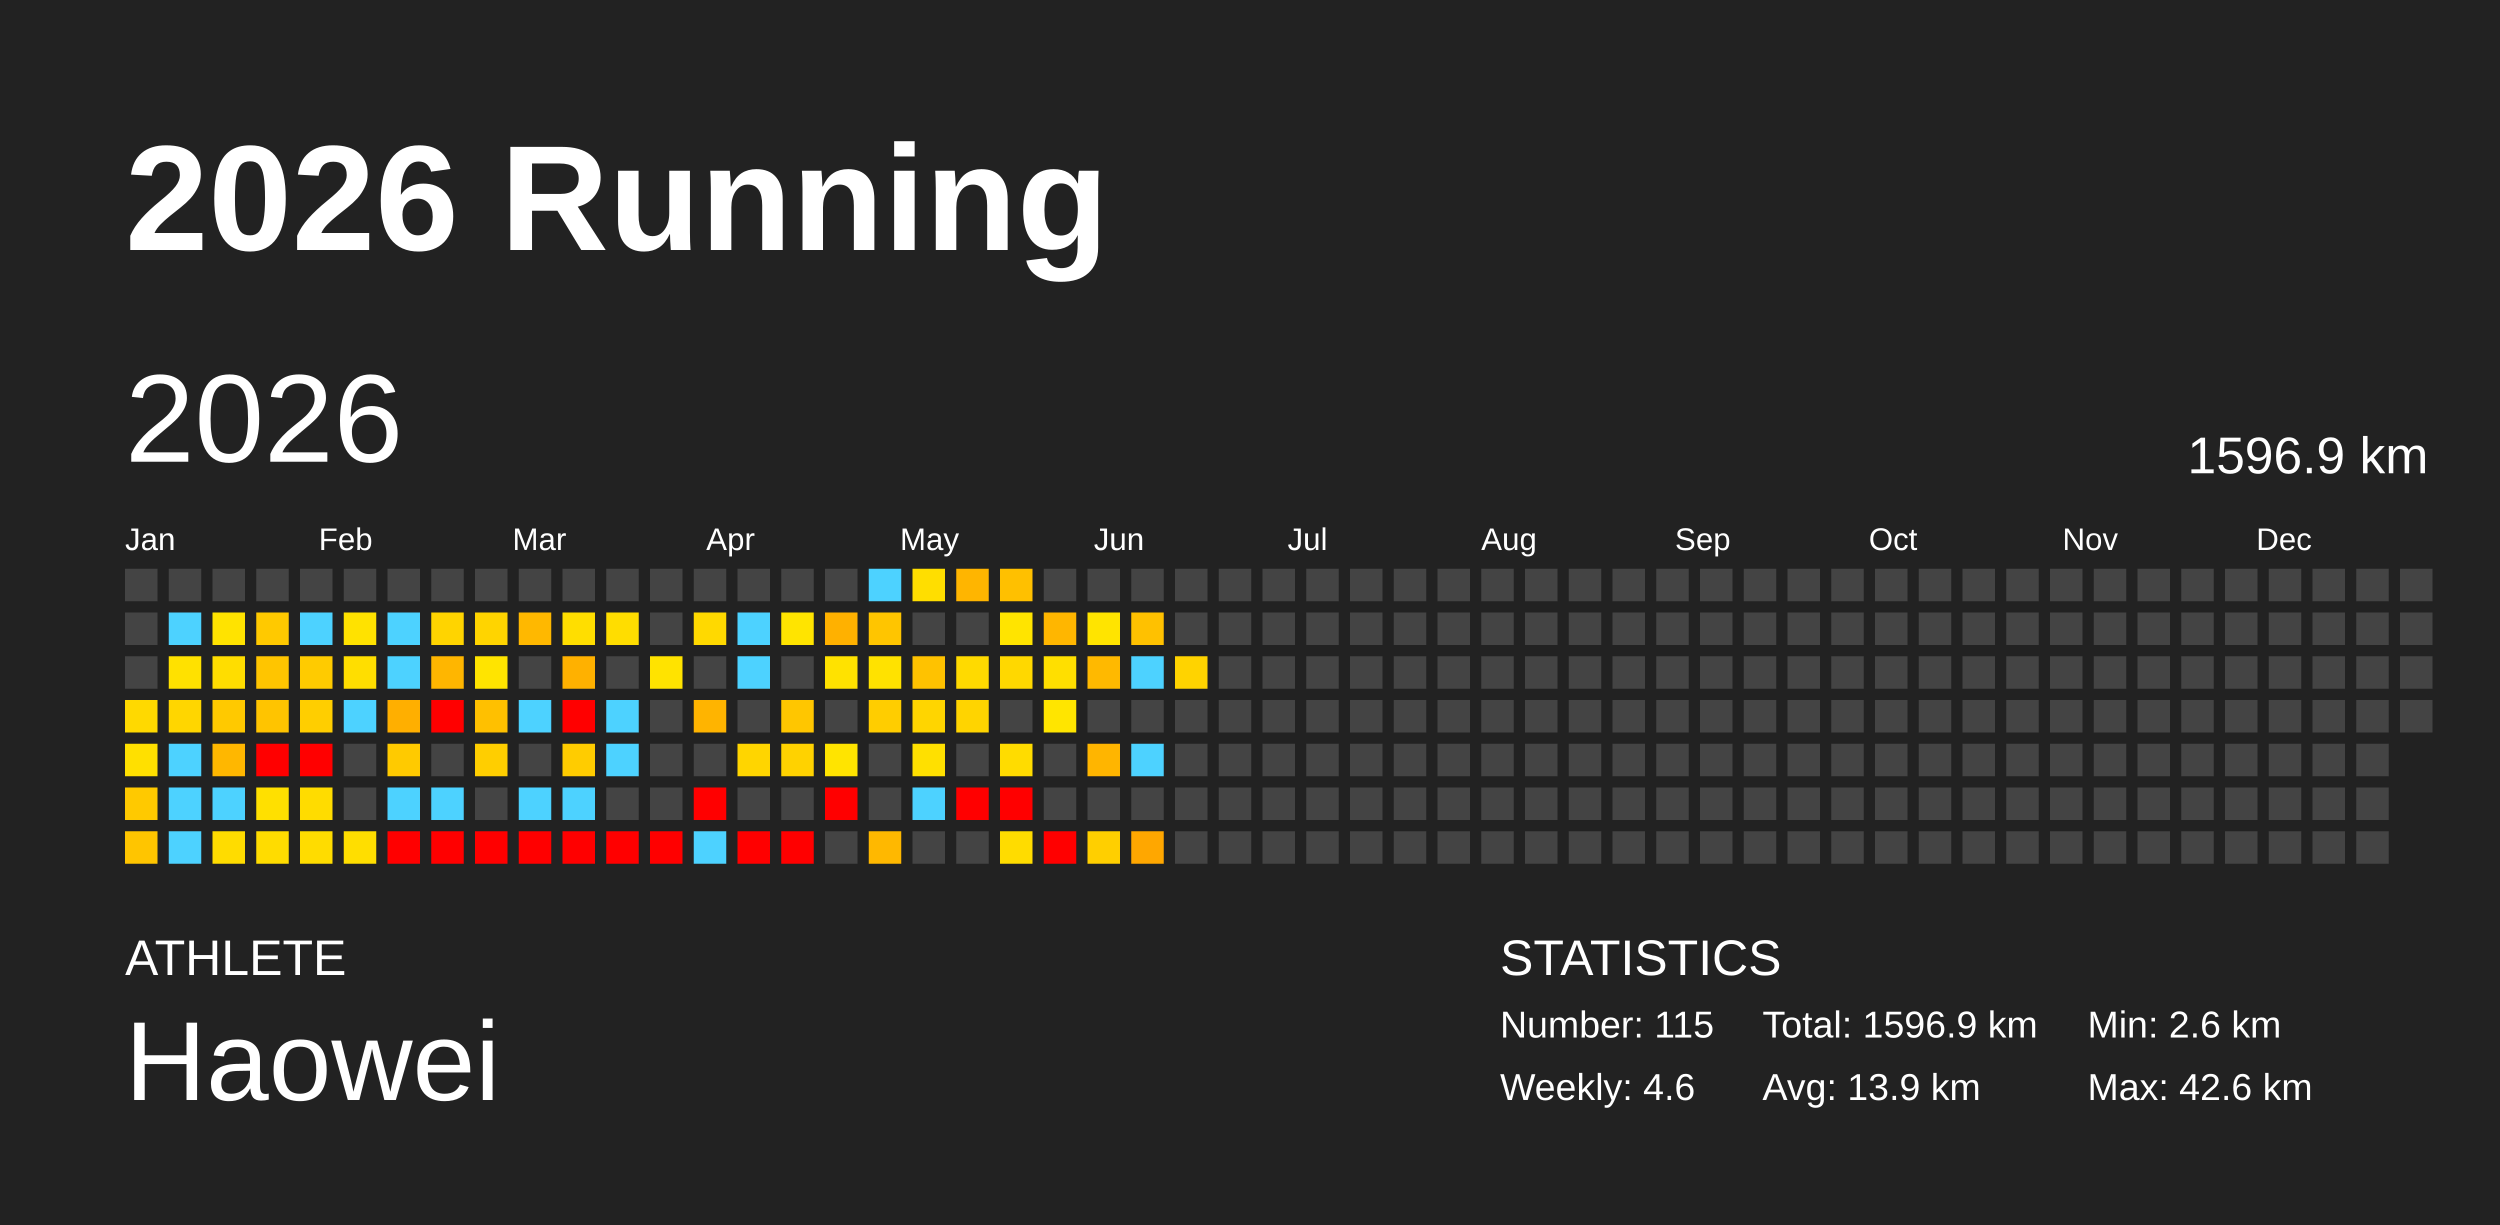
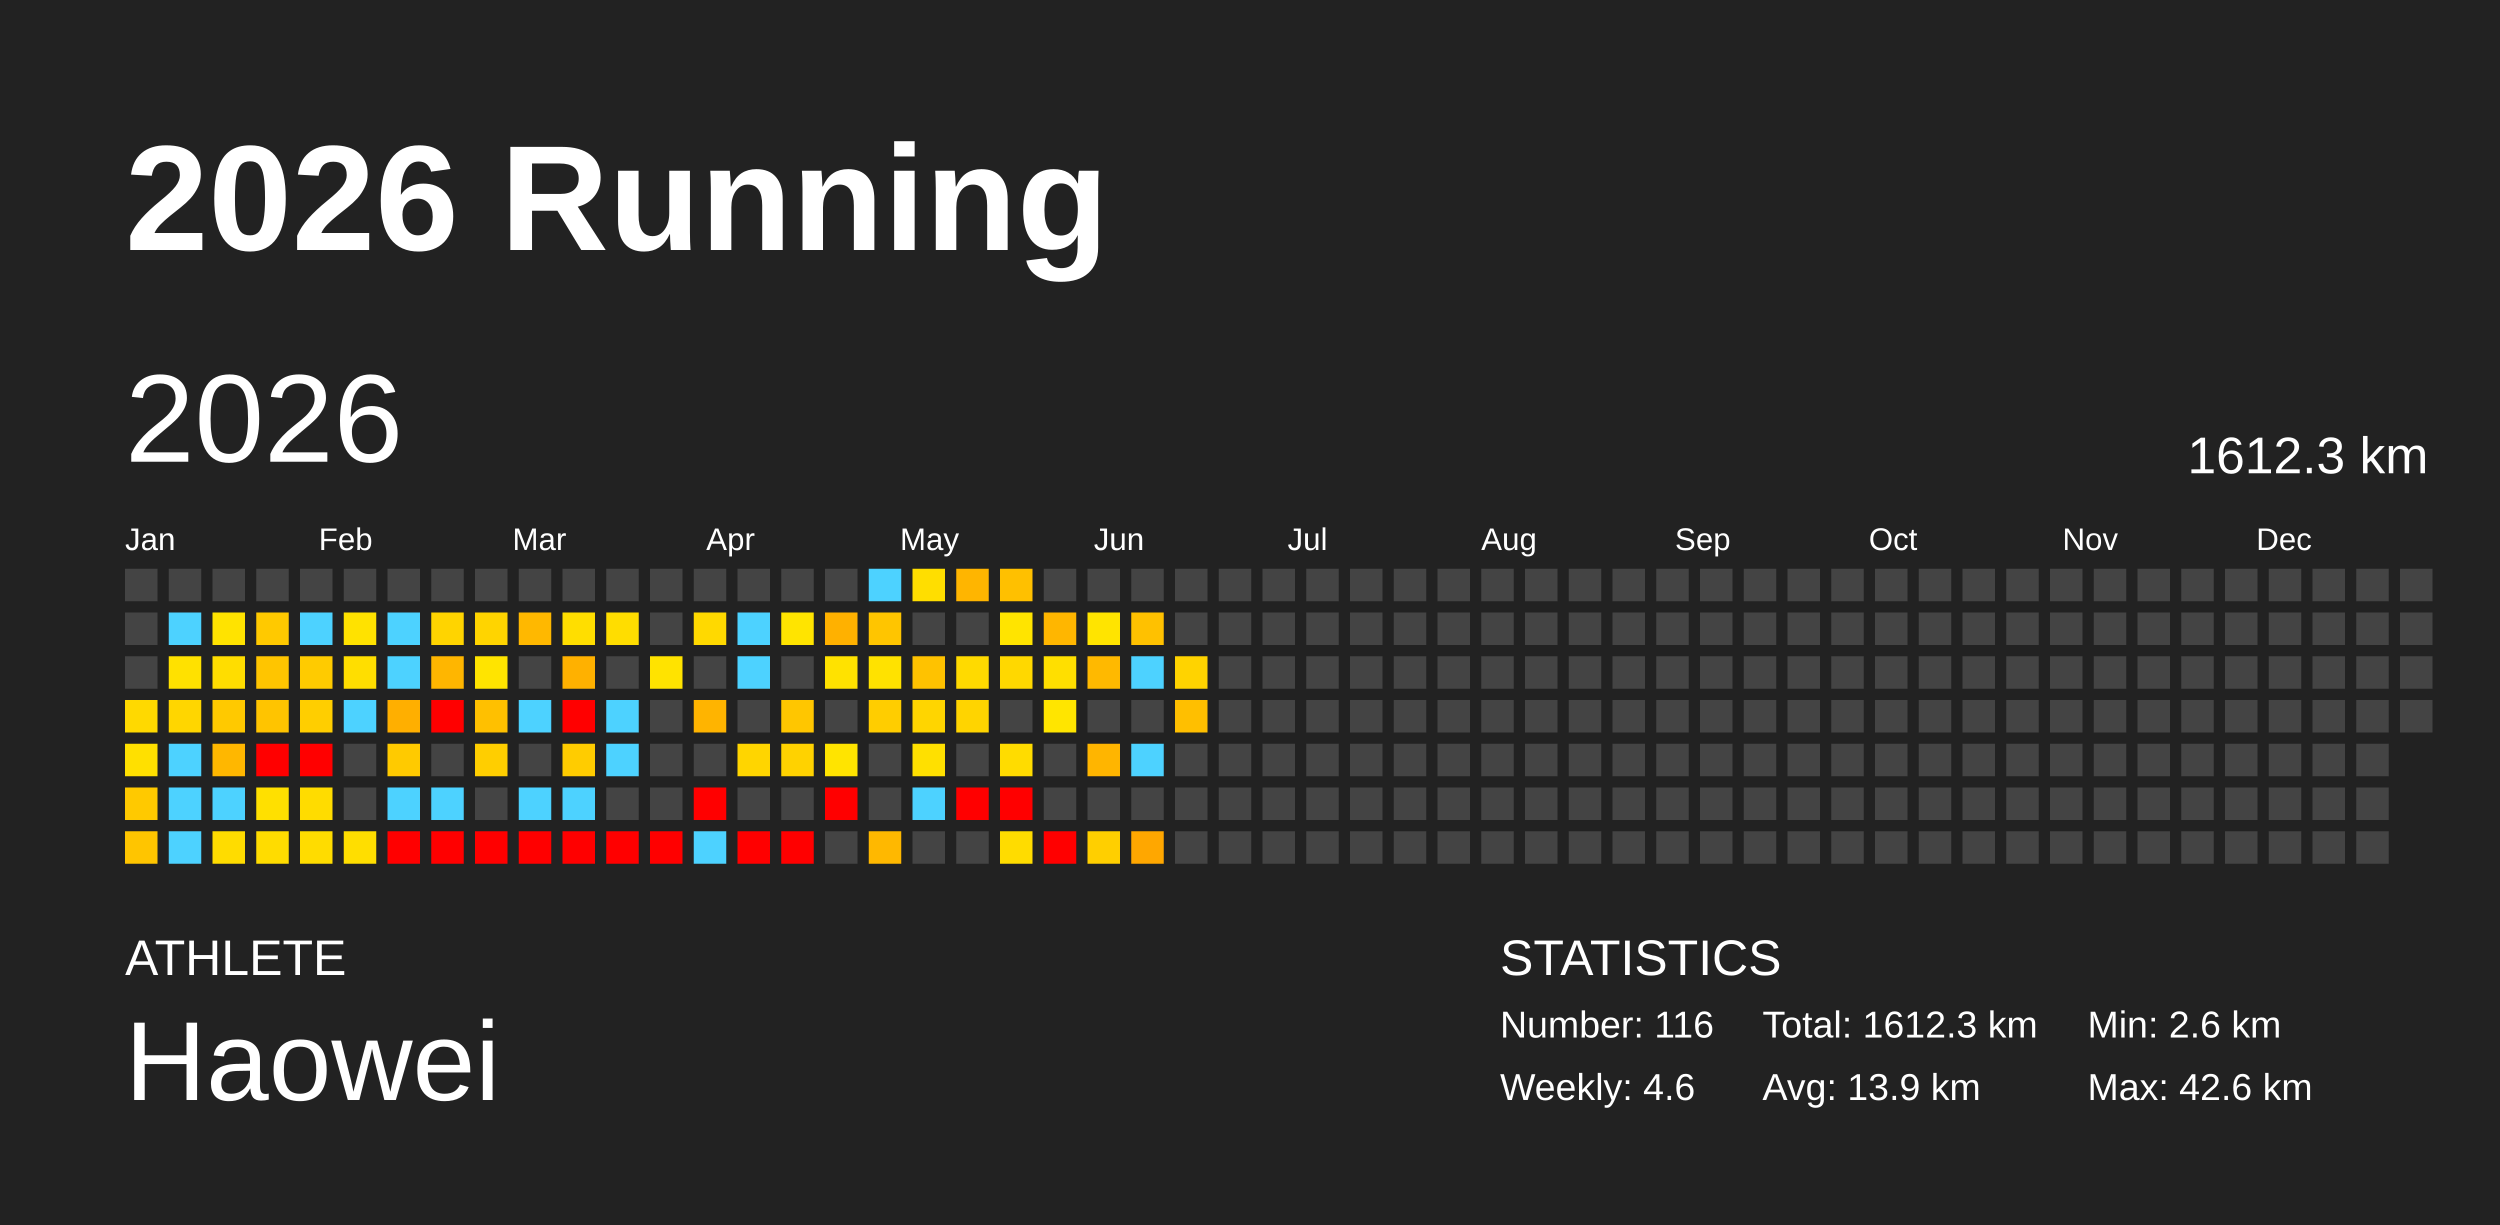
<svg xmlns="http://www.w3.org/2000/svg" baseProfile="full" height="98mm" version="1.1" viewBox="0,0,200,98" width="200mm">
  <defs />
  <rect fill="#222222" height="98" width="200" x="0" y="0" />
  <text fill="#FFFFFF" style="font-size:12px; font-family:Arial; font-weight:bold;" x="10" y="20">2026 Running</text>
  <text fill="#FFFFFF" style="font-size:4px; font-family:Arial" x="10" y="78">ATHLETE</text>
  <text fill="#FFFFFF" style="font-size:9px; font-family:Arial" x="10" y="88">Haowei</text>
  <text fill="#FFFFFF" style="font-size:4px; font-family:Arial" x="120" y="78">STATISTICS</text>
-   <text fill="#FFFFFF" style="font-size:3px; font-family:Arial" x="120" y="83">Number: 115</text>
+   <text fill="#FFFFFF" style="font-size:3px; font-family:Arial" x="120" y="83">Number: 116</text>
  <text fill="#FFFFFF" style="font-size:3px; font-family:Arial" x="120" y="88">Weekly: 4.6</text>
-   <text fill="#FFFFFF" style="font-size:3px; font-family:Arial" x="141" y="83">Total: 1596.9 km</text>
+   <text fill="#FFFFFF" style="font-size:3px; font-family:Arial" x="141" y="83">Total: 1612.3 km</text>
  <text fill="#FFFFFF" style="font-size:3px; font-family:Arial" x="141" y="88">Avg: 13.9 km</text>
  <text fill="#FFFFFF" style="font-size:3px; font-family:Arial" x="167" y="83">Min: 2.6 km</text>
  <text fill="#FFFFFF" style="font-size:3px; font-family:Arial" x="167" y="88">Max: 42.6 km</text>
  <text dominant-baseline="hanging" fill="#FFFFFF" style="font-size:10.0px; font-family:Arial;" x="10" y="30">2026</text>
-   <text dominant-baseline="hanging" fill="#FFFFFF" style="font-size:4.125px; font-family:Arial;" x="175" y="35">1596.9 km</text>
+   <text dominant-baseline="hanging" fill="#FFFFFF" style="font-size:4.125px; font-family:Arial;" x="175" y="35">1612.3 km</text>
  <text fill="#FFFFFF" style="font-size:2.5px; font-family:Arial" x="10.0" y="44">Jan</text>
  <text fill="#FFFFFF" style="font-size:2.5px; font-family:Arial" x="25.5" y="44">Feb</text>
  <text fill="#FFFFFF" style="font-size:2.5px; font-family:Arial" x="41.0" y="44">Mar</text>
  <text fill="#FFFFFF" style="font-size:2.5px; font-family:Arial" x="56.5" y="44">Apr</text>
  <text fill="#FFFFFF" style="font-size:2.5px; font-family:Arial" x="72.0" y="44">May</text>
  <text fill="#FFFFFF" style="font-size:2.5px; font-family:Arial" x="87.5" y="44">Jun</text>
  <text fill="#FFFFFF" style="font-size:2.5px; font-family:Arial" x="103.0" y="44">Jul</text>
  <text fill="#FFFFFF" style="font-size:2.5px; font-family:Arial" x="118.5" y="44">Aug</text>
  <text fill="#FFFFFF" style="font-size:2.5px; font-family:Arial" x="134.0" y="44">Sep</text>
  <text fill="#FFFFFF" style="font-size:2.5px; font-family:Arial" x="149.5" y="44">Oct</text>
  <text fill="#FFFFFF" style="font-size:2.5px; font-family:Arial" x="165.0" y="44">Nov</text>
  <text fill="#FFFFFF" style="font-size:2.5px; font-family:Arial" x="180.5" y="44">Dec</text>
  <rect fill="#444444" height="2.6" width="2.6" x="10.0" y="45.5" />
  <rect fill="#444444" height="2.6" width="2.6" x="10.0" y="49.0" />
  <rect fill="#444444" height="2.6" width="2.6" x="10.0" y="52.5" />
  <rect fill="#ffd900" height="2.6" width="2.6" x="10.0" y="56.0" />
  <rect fill="#ffe000" height="2.6" width="2.6" x="10.0" y="59.5" />
  <rect fill="#ffc900" height="2.6" width="2.6" x="10.0" y="63.0" />
  <rect fill="#ffc500" height="2.6" width="2.6" x="10.0" y="66.5" />
  <rect fill="#444444" height="2.6" width="2.6" x="13.5" y="45.5" />
  <rect fill="#4dd2ff" height="2.6" width="2.6" x="13.5" y="49.0" />
  <rect fill="#ffe100" height="2.6" width="2.6" x="13.5" y="52.5" />
  <rect fill="#ffd600" height="2.6" width="2.6" x="13.5" y="56.0" />
  <rect fill="#4dd2ff" height="2.6" width="2.6" x="13.5" y="59.5" />
  <rect fill="#4dd2ff" height="2.6" width="2.6" x="13.5" y="63.0" />
  <rect fill="#4dd2ff" height="2.6" width="2.6" x="13.5" y="66.5" />
  <rect fill="#444444" height="2.6" width="2.6" x="17.0" y="45.5" />
  <rect fill="#ffe300" height="2.6" width="2.6" x="17.0" y="49.0" />
  <rect fill="#ffdd00" height="2.6" width="2.6" x="17.0" y="52.5" />
  <rect fill="#ffc900" height="2.6" width="2.6" x="17.0" y="56.0" />
  <rect fill="#ffb700" height="2.6" width="2.6" x="17.0" y="59.5" />
  <rect fill="#4dd2ff" height="2.6" width="2.6" x="17.0" y="63.0" />
  <rect fill="#ffdc00" height="2.6" width="2.6" x="17.0" y="66.5" />
  <rect fill="#444444" height="2.6" width="2.6" x="20.5" y="45.5" />
  <rect fill="#ffc900" height="2.6" width="2.6" x="20.5" y="49.0" />
  <rect fill="#ffc500" height="2.6" width="2.6" x="20.5" y="52.5" />
  <rect fill="#ffc400" height="2.6" width="2.6" x="20.5" y="56.0" />
  <rect fill="red" height="2.6" width="2.6" x="20.5" y="59.5" />
  <rect fill="#ffe000" height="2.6" width="2.6" x="20.5" y="63.0" />
  <rect fill="#ffdc00" height="2.6" width="2.6" x="20.5" y="66.5" />
  <rect fill="#444444" height="2.6" width="2.6" x="24.0" y="45.5" />
  <rect fill="#4dd2ff" height="2.6" width="2.6" x="24.0" y="49.0" />
  <rect fill="#ffcb00" height="2.6" width="2.6" x="24.0" y="52.5" />
  <rect fill="#ffce00" height="2.6" width="2.6" x="24.0" y="56.0" />
  <rect fill="red" height="2.6" width="2.6" x="24.0" y="59.5" />
  <rect fill="#ffdc00" height="2.6" width="2.6" x="24.0" y="63.0" />
  <rect fill="#ffdc00" height="2.6" width="2.6" x="24.0" y="66.5" />
  <rect fill="#444444" height="2.6" width="2.6" x="27.5" y="45.5" />
  <rect fill="#ffe200" height="2.6" width="2.6" x="27.5" y="49.0" />
  <rect fill="#ffde00" height="2.6" width="2.6" x="27.5" y="52.5" />
  <rect fill="#4dd2ff" height="2.6" width="2.6" x="27.5" y="56.0" />
  <rect fill="#444444" height="2.6" width="2.6" x="27.5" y="59.5" />
  <rect fill="#444444" height="2.6" width="2.6" x="27.5" y="63.0" />
  <rect fill="#ffde00" height="2.6" width="2.6" x="27.5" y="66.5" />
  <rect fill="#444444" height="2.6" width="2.6" x="31.0" y="45.5" />
  <rect fill="#4dd2ff" height="2.6" width="2.6" x="31.0" y="49.0" />
  <rect fill="#4dd2ff" height="2.6" width="2.6" x="31.0" y="52.5" />
  <rect fill="#ffaf00" height="2.6" width="2.6" x="31.0" y="56.0" />
  <rect fill="#ffca00" height="2.6" width="2.6" x="31.0" y="59.5" />
  <rect fill="#4dd2ff" height="2.6" width="2.6" x="31.0" y="63.0" />
  <rect fill="red" height="2.6" width="2.6" x="31.0" y="66.5" />
  <rect fill="#444444" height="2.6" width="2.6" x="34.5" y="45.5" />
  <rect fill="#ffd400" height="2.6" width="2.6" x="34.5" y="49.0" />
  <rect fill="#ffb600" height="2.6" width="2.6" x="34.5" y="52.5" />
  <rect fill="red" height="2.6" width="2.6" x="34.5" y="56.0" />
  <rect fill="#444444" height="2.6" width="2.6" x="34.5" y="59.5" />
  <rect fill="#4dd2ff" height="2.6" width="2.6" x="34.5" y="63.0" />
  <rect fill="red" height="2.6" width="2.6" x="34.5" y="66.5" />
  <rect fill="#444444" height="2.6" width="2.6" x="38.0" y="45.5" />
  <rect fill="#ffd400" height="2.6" width="2.6" x="38.0" y="49.0" />
  <rect fill="#ffe400" height="2.6" width="2.6" x="38.0" y="52.5" />
  <rect fill="#ffc000" height="2.6" width="2.6" x="38.0" y="56.0" />
  <rect fill="#ffce00" height="2.6" width="2.6" x="38.0" y="59.5" />
  <rect fill="#444444" height="2.6" width="2.6" x="38.0" y="63.0" />
  <rect fill="red" height="2.6" width="2.6" x="38.0" y="66.5" />
  <rect fill="#444444" height="2.6" width="2.6" x="41.5" y="45.5" />
  <rect fill="#ffb800" height="2.6" width="2.6" x="41.5" y="49.0" />
  <rect fill="#444444" height="2.6" width="2.6" x="41.5" y="52.5" />
  <rect fill="#4dd2ff" height="2.6" width="2.6" x="41.5" y="56.0" />
  <rect fill="#444444" height="2.6" width="2.6" x="41.5" y="59.5" />
  <rect fill="#4dd2ff" height="2.6" width="2.6" x="41.5" y="63.0" />
  <rect fill="red" height="2.6" width="2.6" x="41.5" y="66.5" />
  <rect fill="#444444" height="2.6" width="2.6" x="45.0" y="45.5" />
  <rect fill="#ffde00" height="2.6" width="2.6" x="45.0" y="49.0" />
  <rect fill="#ffb100" height="2.6" width="2.6" x="45.0" y="52.5" />
  <rect fill="red" height="2.6" width="2.6" x="45.0" y="56.0" />
  <rect fill="#ffcc00" height="2.6" width="2.6" x="45.0" y="59.5" />
  <rect fill="#4dd2ff" height="2.6" width="2.6" x="45.0" y="63.0" />
  <rect fill="red" height="2.6" width="2.6" x="45.0" y="66.5" />
  <rect fill="#444444" height="2.6" width="2.6" x="48.5" y="45.5" />
  <rect fill="#ffdd00" height="2.6" width="2.6" x="48.5" y="49.0" />
  <rect fill="#444444" height="2.6" width="2.6" x="48.5" y="52.5" />
  <rect fill="#4dd2ff" height="2.6" width="2.6" x="48.5" y="56.0" />
  <rect fill="#4dd2ff" height="2.6" width="2.6" x="48.5" y="59.5" />
  <rect fill="#444444" height="2.6" width="2.6" x="48.5" y="63.0" />
  <rect fill="red" height="2.6" width="2.6" x="48.5" y="66.5" />
  <rect fill="#444444" height="2.6" width="2.6" x="52.0" y="45.5" />
  <rect fill="#444444" height="2.6" width="2.6" x="52.0" y="49.0" />
  <rect fill="#ffe300" height="2.6" width="2.6" x="52.0" y="52.5" />
  <rect fill="#444444" height="2.6" width="2.6" x="52.0" y="56.0" />
  <rect fill="#444444" height="2.6" width="2.6" x="52.0" y="59.5" />
  <rect fill="#444444" height="2.6" width="2.6" x="52.0" y="63.0" />
  <rect fill="red" height="2.6" width="2.6" x="52.0" y="66.5" />
  <rect fill="#444444" height="2.6" width="2.6" x="55.5" y="45.5" />
  <rect fill="#ffd900" height="2.6" width="2.6" x="55.5" y="49.0" />
  <rect fill="#444444" height="2.6" width="2.6" x="55.5" y="52.5" />
  <rect fill="#ffb400" height="2.6" width="2.6" x="55.5" y="56.0" />
  <rect fill="#444444" height="2.6" width="2.6" x="55.5" y="59.5" />
  <rect fill="red" height="2.6" width="2.6" x="55.5" y="63.0" />
  <rect fill="#4dd2ff" height="2.6" width="2.6" x="55.5" y="66.5" />
  <rect fill="#444444" height="2.6" width="2.6" x="59.0" y="45.5" />
  <rect fill="#4dd2ff" height="2.6" width="2.6" x="59.0" y="49.0" />
  <rect fill="#4dd2ff" height="2.6" width="2.6" x="59.0" y="52.5" />
  <rect fill="#444444" height="2.6" width="2.6" x="59.0" y="56.0" />
  <rect fill="#ffd500" height="2.6" width="2.6" x="59.0" y="59.5" />
  <rect fill="#444444" height="2.6" width="2.6" x="59.0" y="63.0" />
  <rect fill="red" height="2.6" width="2.6" x="59.0" y="66.5" />
  <rect fill="#444444" height="2.6" width="2.6" x="62.5" y="45.5" />
  <rect fill="#ffe400" height="2.6" width="2.6" x="62.5" y="49.0" />
  <rect fill="#444444" height="2.6" width="2.6" x="62.5" y="52.5" />
  <rect fill="#ffc600" height="2.6" width="2.6" x="62.5" y="56.0" />
  <rect fill="#ffd200" height="2.6" width="2.6" x="62.5" y="59.5" />
  <rect fill="#444444" height="2.6" width="2.6" x="62.5" y="63.0" />
  <rect fill="red" height="2.6" width="2.6" x="62.5" y="66.5" />
  <rect fill="#444444" height="2.6" width="2.6" x="66.0" y="45.5" />
  <rect fill="#ffb100" height="2.6" width="2.6" x="66.0" y="49.0" />
  <rect fill="#ffe200" height="2.6" width="2.6" x="66.0" y="52.5" />
  <rect fill="#444444" height="2.6" width="2.6" x="66.0" y="56.0" />
  <rect fill="#ffe400" height="2.6" width="2.6" x="66.0" y="59.5" />
  <rect fill="red" height="2.6" width="2.6" x="66.0" y="63.0" />
  <rect fill="#444444" height="2.6" width="2.6" x="66.0" y="66.5" />
  <rect fill="#4dd2ff" height="2.6" width="2.6" x="69.5" y="45.5" />
  <rect fill="#ffc500" height="2.6" width="2.6" x="69.5" y="49.0" />
  <rect fill="#ffe200" height="2.6" width="2.6" x="69.5" y="52.5" />
  <rect fill="#ffcd00" height="2.6" width="2.6" x="69.5" y="56.0" />
  <rect fill="#444444" height="2.6" width="2.6" x="69.5" y="59.5" />
  <rect fill="#444444" height="2.6" width="2.6" x="69.5" y="63.0" />
  <rect fill="#ffb800" height="2.6" width="2.6" x="69.5" y="66.5" />
  <rect fill="#ffde00" height="2.6" width="2.6" x="73.0" y="45.5" />
  <rect fill="#444444" height="2.6" width="2.6" x="73.0" y="49.0" />
  <rect fill="#ffc200" height="2.6" width="2.6" x="73.0" y="52.5" />
  <rect fill="#ffd500" height="2.6" width="2.6" x="73.0" y="56.0" />
  <rect fill="#ffe000" height="2.6" width="2.6" x="73.0" y="59.5" />
  <rect fill="#4dd2ff" height="2.6" width="2.6" x="73.0" y="63.0" />
  <rect fill="#444444" height="2.6" width="2.6" x="73.0" y="66.5" />
  <rect fill="#ffb500" height="2.6" width="2.6" x="76.5" y="45.5" />
  <rect fill="#444444" height="2.6" width="2.6" x="76.5" y="49.0" />
  <rect fill="#ffda00" height="2.6" width="2.6" x="76.5" y="52.5" />
  <rect fill="#ffd400" height="2.6" width="2.6" x="76.5" y="56.0" />
  <rect fill="#444444" height="2.6" width="2.6" x="76.5" y="59.5" />
  <rect fill="red" height="2.6" width="2.6" x="76.5" y="63.0" />
  <rect fill="#444444" height="2.6" width="2.6" x="76.5" y="66.5" />
  <rect fill="#ffc000" height="2.6" width="2.6" x="80.0" y="45.5" />
  <rect fill="#ffe400" height="2.6" width="2.6" x="80.0" y="49.0" />
  <rect fill="#ffd800" height="2.6" width="2.6" x="80.0" y="52.5" />
  <rect fill="#444444" height="2.6" width="2.6" x="80.0" y="56.0" />
  <rect fill="#ffdc00" height="2.6" width="2.6" x="80.0" y="59.5" />
  <rect fill="red" height="2.6" width="2.6" x="80.0" y="63.0" />
  <rect fill="#ffdc00" height="2.6" width="2.6" x="80.0" y="66.5" />
  <rect fill="#444444" height="2.6" width="2.6" x="83.5" y="45.5" />
  <rect fill="#ffb600" height="2.6" width="2.6" x="83.5" y="49.0" />
  <rect fill="#ffdf00" height="2.6" width="2.6" x="83.5" y="52.5" />
  <rect fill="#ffe500" height="2.6" width="2.6" x="83.5" y="56.0" />
  <rect fill="#444444" height="2.6" width="2.6" x="83.5" y="59.5" />
  <rect fill="#444444" height="2.6" width="2.6" x="83.5" y="63.0" />
  <rect fill="red" height="2.6" width="2.6" x="83.5" y="66.5" />
  <rect fill="#444444" height="2.6" width="2.6" x="87.0" y="45.5" />
  <rect fill="#ffe400" height="2.6" width="2.6" x="87.0" y="49.0" />
  <rect fill="#ffb900" height="2.6" width="2.6" x="87.0" y="52.5" />
  <rect fill="#444444" height="2.6" width="2.6" x="87.0" y="56.0" />
  <rect fill="#ffb500" height="2.6" width="2.6" x="87.0" y="59.5" />
  <rect fill="#444444" height="2.6" width="2.6" x="87.0" y="63.0" />
  <rect fill="#ffcf00" height="2.6" width="2.6" x="87.0" y="66.5" />
  <rect fill="#444444" height="2.6" width="2.6" x="90.5" y="45.5" />
  <rect fill="#ffc100" height="2.6" width="2.6" x="90.5" y="49.0" />
  <rect fill="#4dd2ff" height="2.6" width="2.6" x="90.5" y="52.5" />
  <rect fill="#444444" height="2.6" width="2.6" x="90.5" y="56.0" />
  <rect fill="#4dd2ff" height="2.6" width="2.6" x="90.5" y="59.5" />
  <rect fill="#444444" height="2.6" width="2.6" x="90.5" y="63.0" />
  <rect fill="#ffa700" height="2.6" width="2.6" x="90.5" y="66.5" />
  <rect fill="#444444" height="2.6" width="2.6" x="94.0" y="45.5" />
  <rect fill="#444444" height="2.6" width="2.6" x="94.0" y="49.0" />
  <rect fill="#ffd300" height="2.6" width="2.6" x="94.0" y="52.5" />
-   <rect fill="#444444" height="2.6" width="2.6" x="94.0" y="56.0" />
+   <rect fill="#ffbf00" height="2.6" width="2.6" x="94.0" y="56.0" />
  <rect fill="#444444" height="2.6" width="2.6" x="94.0" y="59.5" />
  <rect fill="#444444" height="2.6" width="2.6" x="94.0" y="63.0" />
  <rect fill="#444444" height="2.6" width="2.6" x="94.0" y="66.5" />
  <rect fill="#444444" height="2.6" width="2.6" x="97.5" y="45.5" />
  <rect fill="#444444" height="2.6" width="2.6" x="97.5" y="49.0" />
  <rect fill="#444444" height="2.6" width="2.6" x="97.5" y="52.5" />
  <rect fill="#444444" height="2.6" width="2.6" x="97.5" y="56.0" />
  <rect fill="#444444" height="2.6" width="2.6" x="97.5" y="59.5" />
  <rect fill="#444444" height="2.6" width="2.6" x="97.5" y="63.0" />
  <rect fill="#444444" height="2.6" width="2.6" x="97.5" y="66.5" />
  <rect fill="#444444" height="2.6" width="2.6" x="101.0" y="45.5" />
  <rect fill="#444444" height="2.6" width="2.6" x="101.0" y="49.0" />
  <rect fill="#444444" height="2.6" width="2.6" x="101.0" y="52.5" />
  <rect fill="#444444" height="2.6" width="2.6" x="101.0" y="56.0" />
  <rect fill="#444444" height="2.6" width="2.6" x="101.0" y="59.5" />
  <rect fill="#444444" height="2.6" width="2.6" x="101.0" y="63.0" />
  <rect fill="#444444" height="2.6" width="2.6" x="101.0" y="66.5" />
  <rect fill="#444444" height="2.6" width="2.6" x="104.5" y="45.5" />
  <rect fill="#444444" height="2.6" width="2.6" x="104.5" y="49.0" />
  <rect fill="#444444" height="2.6" width="2.6" x="104.5" y="52.5" />
  <rect fill="#444444" height="2.6" width="2.6" x="104.5" y="56.0" />
  <rect fill="#444444" height="2.6" width="2.6" x="104.5" y="59.5" />
  <rect fill="#444444" height="2.6" width="2.6" x="104.5" y="63.0" />
  <rect fill="#444444" height="2.6" width="2.6" x="104.5" y="66.5" />
  <rect fill="#444444" height="2.6" width="2.6" x="108.0" y="45.5" />
  <rect fill="#444444" height="2.6" width="2.6" x="108.0" y="49.0" />
  <rect fill="#444444" height="2.6" width="2.6" x="108.0" y="52.5" />
  <rect fill="#444444" height="2.6" width="2.6" x="108.0" y="56.0" />
  <rect fill="#444444" height="2.6" width="2.6" x="108.0" y="59.5" />
  <rect fill="#444444" height="2.6" width="2.6" x="108.0" y="63.0" />
  <rect fill="#444444" height="2.6" width="2.6" x="108.0" y="66.5" />
  <rect fill="#444444" height="2.6" width="2.6" x="111.5" y="45.5" />
  <rect fill="#444444" height="2.6" width="2.6" x="111.5" y="49.0" />
  <rect fill="#444444" height="2.6" width="2.6" x="111.5" y="52.5" />
  <rect fill="#444444" height="2.6" width="2.6" x="111.5" y="56.0" />
  <rect fill="#444444" height="2.6" width="2.6" x="111.5" y="59.5" />
  <rect fill="#444444" height="2.6" width="2.6" x="111.5" y="63.0" />
  <rect fill="#444444" height="2.6" width="2.6" x="111.5" y="66.5" />
  <rect fill="#444444" height="2.6" width="2.6" x="115.0" y="45.5" />
  <rect fill="#444444" height="2.6" width="2.6" x="115.0" y="49.0" />
  <rect fill="#444444" height="2.6" width="2.6" x="115.0" y="52.5" />
  <rect fill="#444444" height="2.6" width="2.6" x="115.0" y="56.0" />
  <rect fill="#444444" height="2.6" width="2.6" x="115.0" y="59.5" />
  <rect fill="#444444" height="2.6" width="2.6" x="115.0" y="63.0" />
  <rect fill="#444444" height="2.6" width="2.6" x="115.0" y="66.5" />
  <rect fill="#444444" height="2.6" width="2.6" x="118.5" y="45.5" />
  <rect fill="#444444" height="2.6" width="2.6" x="118.5" y="49.0" />
  <rect fill="#444444" height="2.6" width="2.6" x="118.5" y="52.5" />
  <rect fill="#444444" height="2.6" width="2.6" x="118.5" y="56.0" />
  <rect fill="#444444" height="2.6" width="2.6" x="118.5" y="59.5" />
  <rect fill="#444444" height="2.6" width="2.6" x="118.5" y="63.0" />
  <rect fill="#444444" height="2.6" width="2.6" x="118.5" y="66.5" />
  <rect fill="#444444" height="2.6" width="2.6" x="122.0" y="45.5" />
  <rect fill="#444444" height="2.6" width="2.6" x="122.0" y="49.0" />
  <rect fill="#444444" height="2.6" width="2.6" x="122.0" y="52.5" />
  <rect fill="#444444" height="2.6" width="2.6" x="122.0" y="56.0" />
  <rect fill="#444444" height="2.6" width="2.6" x="122.0" y="59.5" />
  <rect fill="#444444" height="2.6" width="2.6" x="122.0" y="63.0" />
  <rect fill="#444444" height="2.6" width="2.6" x="122.0" y="66.5" />
  <rect fill="#444444" height="2.6" width="2.6" x="125.5" y="45.5" />
  <rect fill="#444444" height="2.6" width="2.6" x="125.5" y="49.0" />
  <rect fill="#444444" height="2.6" width="2.6" x="125.5" y="52.5" />
  <rect fill="#444444" height="2.6" width="2.6" x="125.5" y="56.0" />
  <rect fill="#444444" height="2.6" width="2.6" x="125.5" y="59.5" />
  <rect fill="#444444" height="2.6" width="2.6" x="125.5" y="63.0" />
  <rect fill="#444444" height="2.6" width="2.6" x="125.5" y="66.5" />
  <rect fill="#444444" height="2.6" width="2.6" x="129.0" y="45.5" />
  <rect fill="#444444" height="2.6" width="2.6" x="129.0" y="49.0" />
  <rect fill="#444444" height="2.6" width="2.6" x="129.0" y="52.5" />
  <rect fill="#444444" height="2.6" width="2.6" x="129.0" y="56.0" />
  <rect fill="#444444" height="2.6" width="2.6" x="129.0" y="59.5" />
  <rect fill="#444444" height="2.6" width="2.6" x="129.0" y="63.0" />
  <rect fill="#444444" height="2.6" width="2.6" x="129.0" y="66.5" />
  <rect fill="#444444" height="2.6" width="2.6" x="132.5" y="45.5" />
  <rect fill="#444444" height="2.6" width="2.6" x="132.5" y="49.0" />
  <rect fill="#444444" height="2.6" width="2.6" x="132.5" y="52.5" />
  <rect fill="#444444" height="2.6" width="2.6" x="132.5" y="56.0" />
  <rect fill="#444444" height="2.6" width="2.6" x="132.5" y="59.5" />
  <rect fill="#444444" height="2.6" width="2.6" x="132.5" y="63.0" />
  <rect fill="#444444" height="2.6" width="2.6" x="132.5" y="66.5" />
  <rect fill="#444444" height="2.6" width="2.6" x="136.0" y="45.5" />
  <rect fill="#444444" height="2.6" width="2.6" x="136.0" y="49.0" />
  <rect fill="#444444" height="2.6" width="2.6" x="136.0" y="52.5" />
  <rect fill="#444444" height="2.6" width="2.6" x="136.0" y="56.0" />
  <rect fill="#444444" height="2.6" width="2.6" x="136.0" y="59.5" />
  <rect fill="#444444" height="2.6" width="2.6" x="136.0" y="63.0" />
  <rect fill="#444444" height="2.6" width="2.6" x="136.0" y="66.5" />
  <rect fill="#444444" height="2.6" width="2.6" x="139.5" y="45.5" />
  <rect fill="#444444" height="2.6" width="2.6" x="139.5" y="49.0" />
  <rect fill="#444444" height="2.6" width="2.6" x="139.5" y="52.5" />
  <rect fill="#444444" height="2.6" width="2.6" x="139.5" y="56.0" />
  <rect fill="#444444" height="2.6" width="2.6" x="139.5" y="59.5" />
  <rect fill="#444444" height="2.6" width="2.6" x="139.5" y="63.0" />
  <rect fill="#444444" height="2.6" width="2.6" x="139.5" y="66.5" />
  <rect fill="#444444" height="2.6" width="2.6" x="143.0" y="45.5" />
  <rect fill="#444444" height="2.6" width="2.6" x="143.0" y="49.0" />
  <rect fill="#444444" height="2.6" width="2.6" x="143.0" y="52.5" />
  <rect fill="#444444" height="2.6" width="2.6" x="143.0" y="56.0" />
  <rect fill="#444444" height="2.6" width="2.6" x="143.0" y="59.5" />
  <rect fill="#444444" height="2.6" width="2.6" x="143.0" y="63.0" />
  <rect fill="#444444" height="2.6" width="2.6" x="143.0" y="66.5" />
  <rect fill="#444444" height="2.6" width="2.6" x="146.5" y="45.5" />
  <rect fill="#444444" height="2.6" width="2.6" x="146.5" y="49.0" />
  <rect fill="#444444" height="2.6" width="2.6" x="146.5" y="52.5" />
  <rect fill="#444444" height="2.6" width="2.6" x="146.5" y="56.0" />
  <rect fill="#444444" height="2.6" width="2.6" x="146.5" y="59.5" />
  <rect fill="#444444" height="2.6" width="2.6" x="146.5" y="63.0" />
  <rect fill="#444444" height="2.6" width="2.6" x="146.5" y="66.5" />
  <rect fill="#444444" height="2.6" width="2.6" x="150.0" y="45.5" />
  <rect fill="#444444" height="2.6" width="2.6" x="150.0" y="49.0" />
  <rect fill="#444444" height="2.6" width="2.6" x="150.0" y="52.5" />
  <rect fill="#444444" height="2.6" width="2.6" x="150.0" y="56.0" />
  <rect fill="#444444" height="2.6" width="2.6" x="150.0" y="59.5" />
  <rect fill="#444444" height="2.6" width="2.6" x="150.0" y="63.0" />
  <rect fill="#444444" height="2.6" width="2.6" x="150.0" y="66.5" />
  <rect fill="#444444" height="2.6" width="2.6" x="153.5" y="45.5" />
  <rect fill="#444444" height="2.6" width="2.6" x="153.5" y="49.0" />
  <rect fill="#444444" height="2.6" width="2.6" x="153.5" y="52.5" />
  <rect fill="#444444" height="2.6" width="2.6" x="153.5" y="56.0" />
  <rect fill="#444444" height="2.6" width="2.6" x="153.5" y="59.5" />
  <rect fill="#444444" height="2.6" width="2.6" x="153.5" y="63.0" />
  <rect fill="#444444" height="2.6" width="2.6" x="153.5" y="66.5" />
  <rect fill="#444444" height="2.6" width="2.6" x="157.0" y="45.5" />
  <rect fill="#444444" height="2.6" width="2.6" x="157.0" y="49.0" />
  <rect fill="#444444" height="2.6" width="2.6" x="157.0" y="52.5" />
  <rect fill="#444444" height="2.6" width="2.6" x="157.0" y="56.0" />
  <rect fill="#444444" height="2.6" width="2.6" x="157.0" y="59.5" />
  <rect fill="#444444" height="2.6" width="2.6" x="157.0" y="63.0" />
  <rect fill="#444444" height="2.6" width="2.6" x="157.0" y="66.5" />
  <rect fill="#444444" height="2.6" width="2.6" x="160.5" y="45.5" />
  <rect fill="#444444" height="2.6" width="2.6" x="160.5" y="49.0" />
  <rect fill="#444444" height="2.6" width="2.6" x="160.5" y="52.5" />
  <rect fill="#444444" height="2.6" width="2.6" x="160.5" y="56.0" />
  <rect fill="#444444" height="2.6" width="2.6" x="160.5" y="59.5" />
  <rect fill="#444444" height="2.6" width="2.6" x="160.5" y="63.0" />
  <rect fill="#444444" height="2.6" width="2.6" x="160.5" y="66.5" />
  <rect fill="#444444" height="2.6" width="2.6" x="164.0" y="45.5" />
  <rect fill="#444444" height="2.6" width="2.6" x="164.0" y="49.0" />
  <rect fill="#444444" height="2.6" width="2.6" x="164.0" y="52.5" />
  <rect fill="#444444" height="2.6" width="2.6" x="164.0" y="56.0" />
  <rect fill="#444444" height="2.6" width="2.6" x="164.0" y="59.5" />
  <rect fill="#444444" height="2.6" width="2.6" x="164.0" y="63.0" />
  <rect fill="#444444" height="2.6" width="2.6" x="164.0" y="66.5" />
  <rect fill="#444444" height="2.6" width="2.6" x="167.5" y="45.5" />
  <rect fill="#444444" height="2.6" width="2.6" x="167.5" y="49.0" />
  <rect fill="#444444" height="2.6" width="2.6" x="167.5" y="52.5" />
  <rect fill="#444444" height="2.6" width="2.6" x="167.5" y="56.0" />
  <rect fill="#444444" height="2.6" width="2.6" x="167.5" y="59.5" />
  <rect fill="#444444" height="2.6" width="2.6" x="167.5" y="63.0" />
  <rect fill="#444444" height="2.6" width="2.6" x="167.5" y="66.5" />
  <rect fill="#444444" height="2.6" width="2.6" x="171.0" y="45.5" />
  <rect fill="#444444" height="2.6" width="2.6" x="171.0" y="49.0" />
  <rect fill="#444444" height="2.6" width="2.6" x="171.0" y="52.5" />
  <rect fill="#444444" height="2.6" width="2.6" x="171.0" y="56.0" />
  <rect fill="#444444" height="2.6" width="2.6" x="171.0" y="59.5" />
  <rect fill="#444444" height="2.6" width="2.6" x="171.0" y="63.0" />
  <rect fill="#444444" height="2.6" width="2.6" x="171.0" y="66.5" />
  <rect fill="#444444" height="2.6" width="2.6" x="174.5" y="45.5" />
  <rect fill="#444444" height="2.6" width="2.6" x="174.5" y="49.0" />
  <rect fill="#444444" height="2.6" width="2.6" x="174.5" y="52.5" />
  <rect fill="#444444" height="2.6" width="2.6" x="174.5" y="56.0" />
  <rect fill="#444444" height="2.6" width="2.6" x="174.5" y="59.5" />
  <rect fill="#444444" height="2.6" width="2.6" x="174.5" y="63.0" />
  <rect fill="#444444" height="2.6" width="2.6" x="174.5" y="66.5" />
  <rect fill="#444444" height="2.6" width="2.6" x="178.0" y="45.5" />
  <rect fill="#444444" height="2.6" width="2.6" x="178.0" y="49.0" />
  <rect fill="#444444" height="2.6" width="2.6" x="178.0" y="52.5" />
  <rect fill="#444444" height="2.6" width="2.6" x="178.0" y="56.0" />
  <rect fill="#444444" height="2.6" width="2.6" x="178.0" y="59.5" />
  <rect fill="#444444" height="2.6" width="2.6" x="178.0" y="63.0" />
  <rect fill="#444444" height="2.6" width="2.6" x="178.0" y="66.5" />
  <rect fill="#444444" height="2.6" width="2.6" x="181.5" y="45.5" />
  <rect fill="#444444" height="2.6" width="2.6" x="181.5" y="49.0" />
  <rect fill="#444444" height="2.6" width="2.6" x="181.5" y="52.5" />
  <rect fill="#444444" height="2.6" width="2.6" x="181.5" y="56.0" />
  <rect fill="#444444" height="2.6" width="2.6" x="181.5" y="59.5" />
  <rect fill="#444444" height="2.6" width="2.6" x="181.5" y="63.0" />
  <rect fill="#444444" height="2.6" width="2.6" x="181.5" y="66.5" />
  <rect fill="#444444" height="2.6" width="2.6" x="185.0" y="45.5" />
  <rect fill="#444444" height="2.6" width="2.6" x="185.0" y="49.0" />
  <rect fill="#444444" height="2.6" width="2.6" x="185.0" y="52.5" />
  <rect fill="#444444" height="2.6" width="2.6" x="185.0" y="56.0" />
  <rect fill="#444444" height="2.6" width="2.6" x="185.0" y="59.5" />
  <rect fill="#444444" height="2.6" width="2.6" x="185.0" y="63.0" />
  <rect fill="#444444" height="2.6" width="2.6" x="185.0" y="66.5" />
  <rect fill="#444444" height="2.6" width="2.6" x="188.5" y="45.5" />
  <rect fill="#444444" height="2.6" width="2.6" x="188.5" y="49.0" />
  <rect fill="#444444" height="2.6" width="2.6" x="188.5" y="52.5" />
  <rect fill="#444444" height="2.6" width="2.6" x="188.5" y="56.0" />
  <rect fill="#444444" height="2.6" width="2.6" x="188.5" y="59.5" />
  <rect fill="#444444" height="2.6" width="2.6" x="188.5" y="63.0" />
  <rect fill="#444444" height="2.6" width="2.6" x="188.5" y="66.5" />
  <rect fill="#444444" height="2.6" width="2.6" x="192.0" y="45.5" />
  <rect fill="#444444" height="2.6" width="2.6" x="192.0" y="49.0" />
  <rect fill="#444444" height="2.6" width="2.6" x="192.0" y="52.5" />
  <rect fill="#444444" height="2.6" width="2.6" x="192.0" y="56.0" />
</svg>
